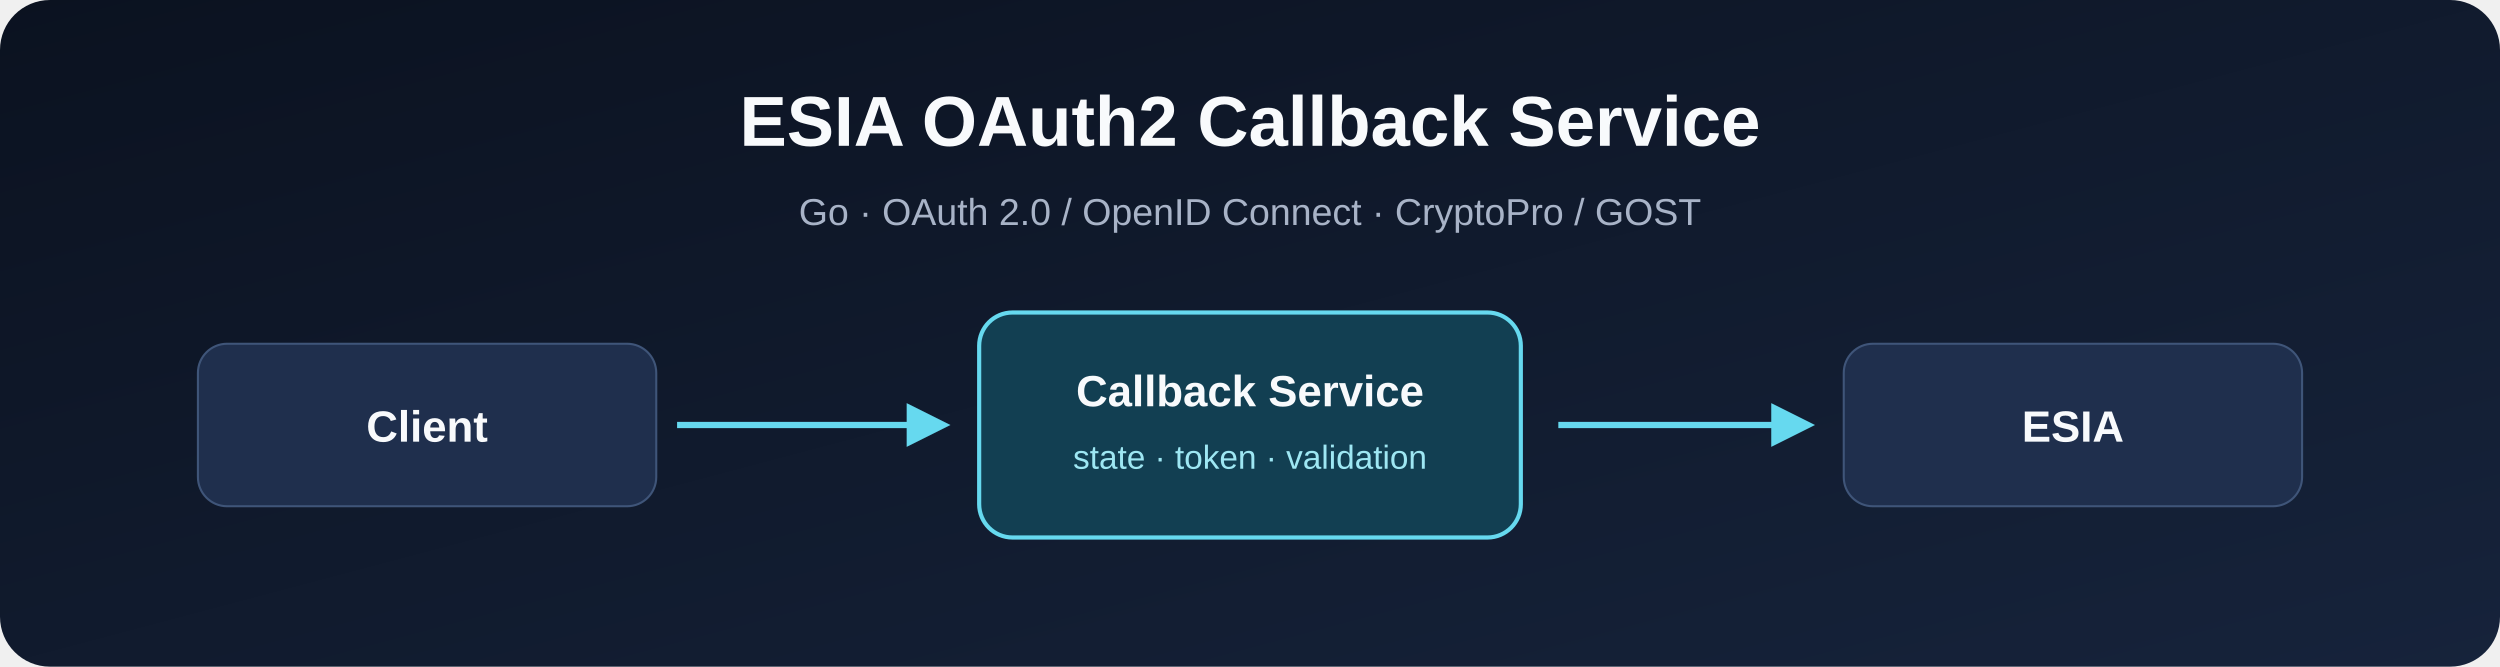
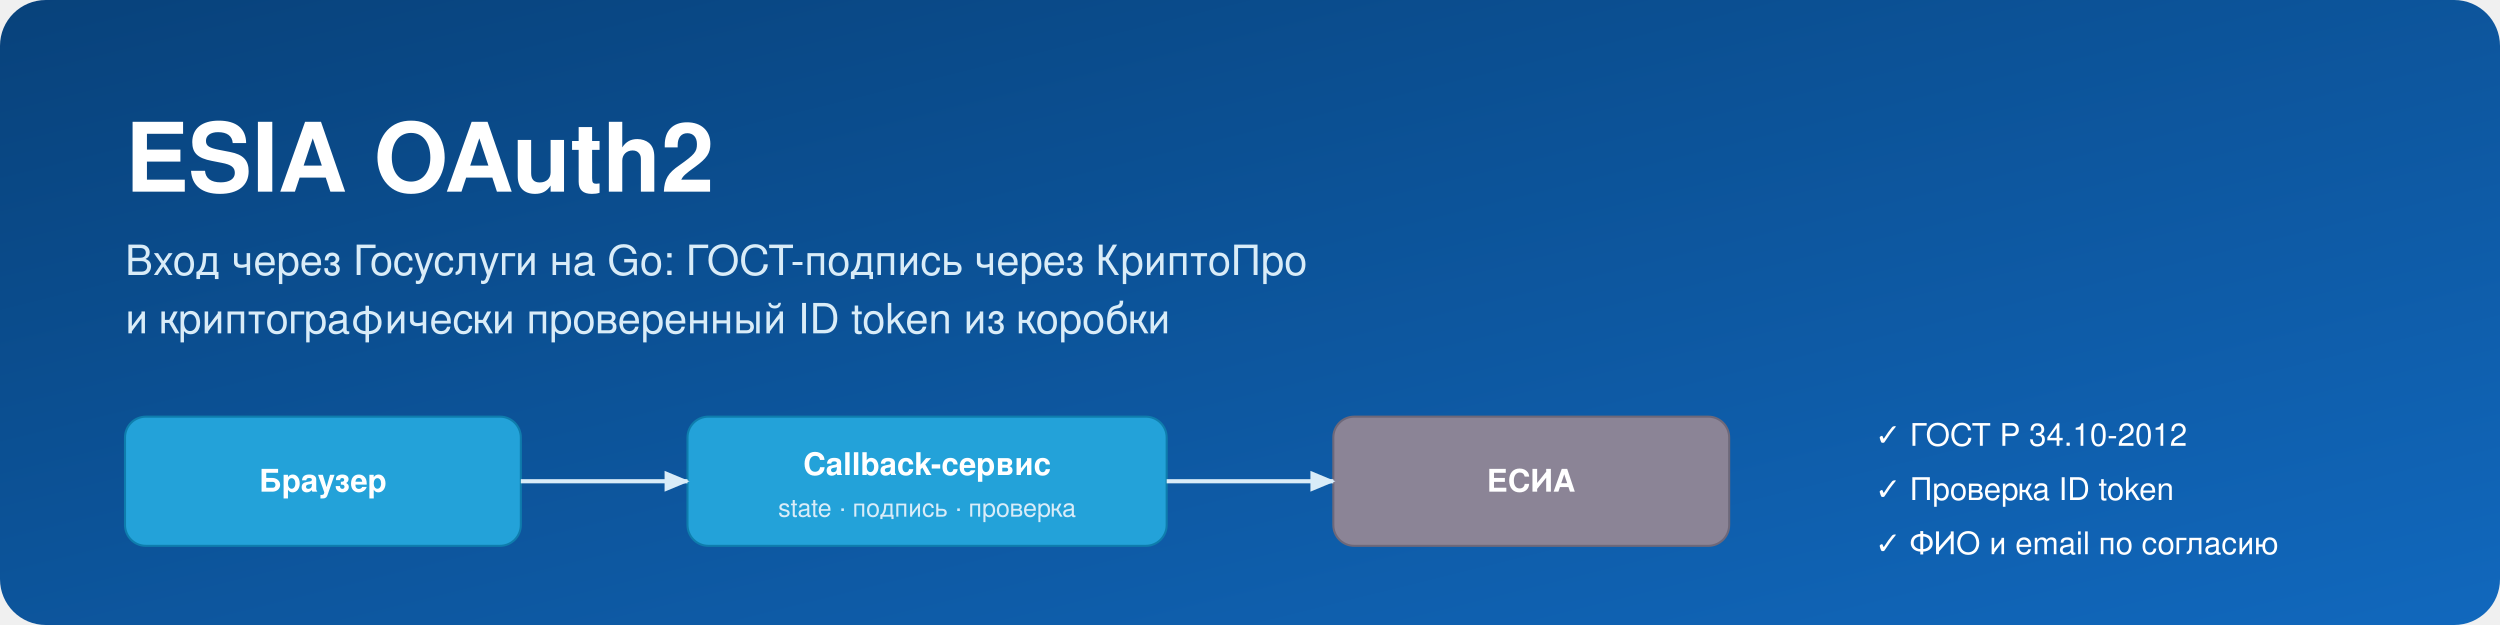
- <svg xmlns="http://www.w3.org/2000/svg" width="1200" height="320" viewBox="0 0 1200 320" role="img" aria-labelledby="title description">
+ <svg xmlns="http://www.w3.org/2000/svg" width="1200" height="300" viewBox="0 0 1200 300" role="img" aria-labelledby="title description" font-family="Helvetica, Arial, sans-serif">
  <defs>
-     <linearGradient id="background" x1="0" y1="0" x2="1" y2="1">
-       <stop offset="0" stop-color="#0b1220" />
-       <stop offset="1" stop-color="#16233b" />
+     <linearGradient id="bg" x1="0" y1="0" x2="1" y2="1">
+       <stop offset="0" stop-color="#08427B" />
+       <stop offset="1" stop-color="#1168BD" />
    </linearGradient>
-     <marker id="arrow" viewBox="0 0 10 10" refX="8" refY="5" markerWidth="7" markerHeight="7" orient="auto-start-reverse">
-       <path d="M 0 0 L 10 5 L 0 10 z" fill="#66d9ef" />
+     <marker id="a" viewBox="0 0 12 12" refX="11" refY="6" markerWidth="12" markerHeight="12" markerUnits="userSpaceOnUse" orient="auto">
+       <path d="M0,1 L12,6 L0,11 z" fill="#D9ECF8" />
    </marker>
  </defs>
-   <rect width="1200" height="320" rx="24" fill="url(#background)" />
-   <text x="600" y="70" fill="#f8fafc" font-family="Arial, sans-serif" font-size="34" font-weight="700" text-anchor="middle">
-     ESIA OAuth2 Callback Service
-   </text>
-   <text x="600" y="108" fill="#a8b3c7" font-family="Arial, sans-serif" font-size="18" text-anchor="middle">
-     Go · OAuth 2.0 / OpenID Connect · CryptoPro / GOST
-   </text>
-   <g font-family="Arial, sans-serif" font-size="21" font-weight="600" text-anchor="middle">
-     <rect x="95" y="165" width="220" height="78" rx="14" fill="#1f2f4d" stroke="#3f5579" />
-     <text x="205" y="212" fill="#f8fafc">Client</text>
-     <rect x="470" y="150" width="260" height="108" rx="16" fill="#123f52" stroke="#66d9ef" stroke-width="2" />
-     <text x="600" y="195" fill="#f8fafc">Callback Service</text>
-     <text x="600" y="225" fill="#9ee7f3" font-size="16" font-weight="400">state · token · validation</text>
-     <rect x="885" y="165" width="220" height="78" rx="14" fill="#1f2f4d" stroke="#3f5579" />
-     <text x="995" y="212" fill="#f8fafc">ESIA</text>
+   <rect width="1200" height="300" rx="22" fill="url(#bg)" />
+   <text x="60" y="92" fill="#FFFFFF" font-size="46" font-weight="bold">ESIA OAuth2</text>
+   <text x="60" y="132" fill="#D9ECF8" font-size="20">Вход через Госуслуги на Go: ГОСТ-подпись через КриптоПро</text>
+   <text x="60" y="160" fill="#D9ECF8" font-size="20">и криптографически проверенный ID token из коробки</text>
+   <g font-size="15" font-weight="bold" text-anchor="middle" fill="#FFFFFF">
+     <rect x="60" y="200" width="190" height="62" rx="10" fill="#23A2D9" stroke="#0E7DAD" />
+     <text x="155" y="236">Браузер</text>
+     <rect x="330" y="200" width="230" height="62" rx="10" fill="#23A2D9" stroke="#0E7DAD" />
+     <text x="445" y="228">Callback-сервис</text>
+     <text x="445" y="248" font-size="12" font-weight="normal" fill="#D9ECF8">state · подпись · проверка</text>
+     <rect x="640" y="200" width="190" height="62" rx="10" fill="#8B8496" stroke="#6E6879" />
+     <text x="735" y="236">ЕСИА</text>
  </g>
-   <path d="M 325 204 L 452 204" fill="none" stroke="#66d9ef" stroke-width="3" marker-end="url(#arrow)" />
-   <path d="M 748 204 L 867 204" fill="none" stroke="#66d9ef" stroke-width="3" marker-end="url(#arrow)" />
+   <path d="M250,231 H330" stroke="#D9ECF8" stroke-width="2" marker-end="url(#a)" />
+   <path d="M560,231 H640" stroke="#D9ECF8" stroke-width="2" marker-end="url(#a)" />
+   <g fill="#FFFFFF" font-size="15">
+     <text x="900" y="214">✓ ГОСТ Р 34.10-2012</text>
+     <text x="900" y="240">✓ Проверка ID token</text>
+     <text x="900" y="266">✓ ФИО и email по согласию</text>
+   </g>
</svg>
